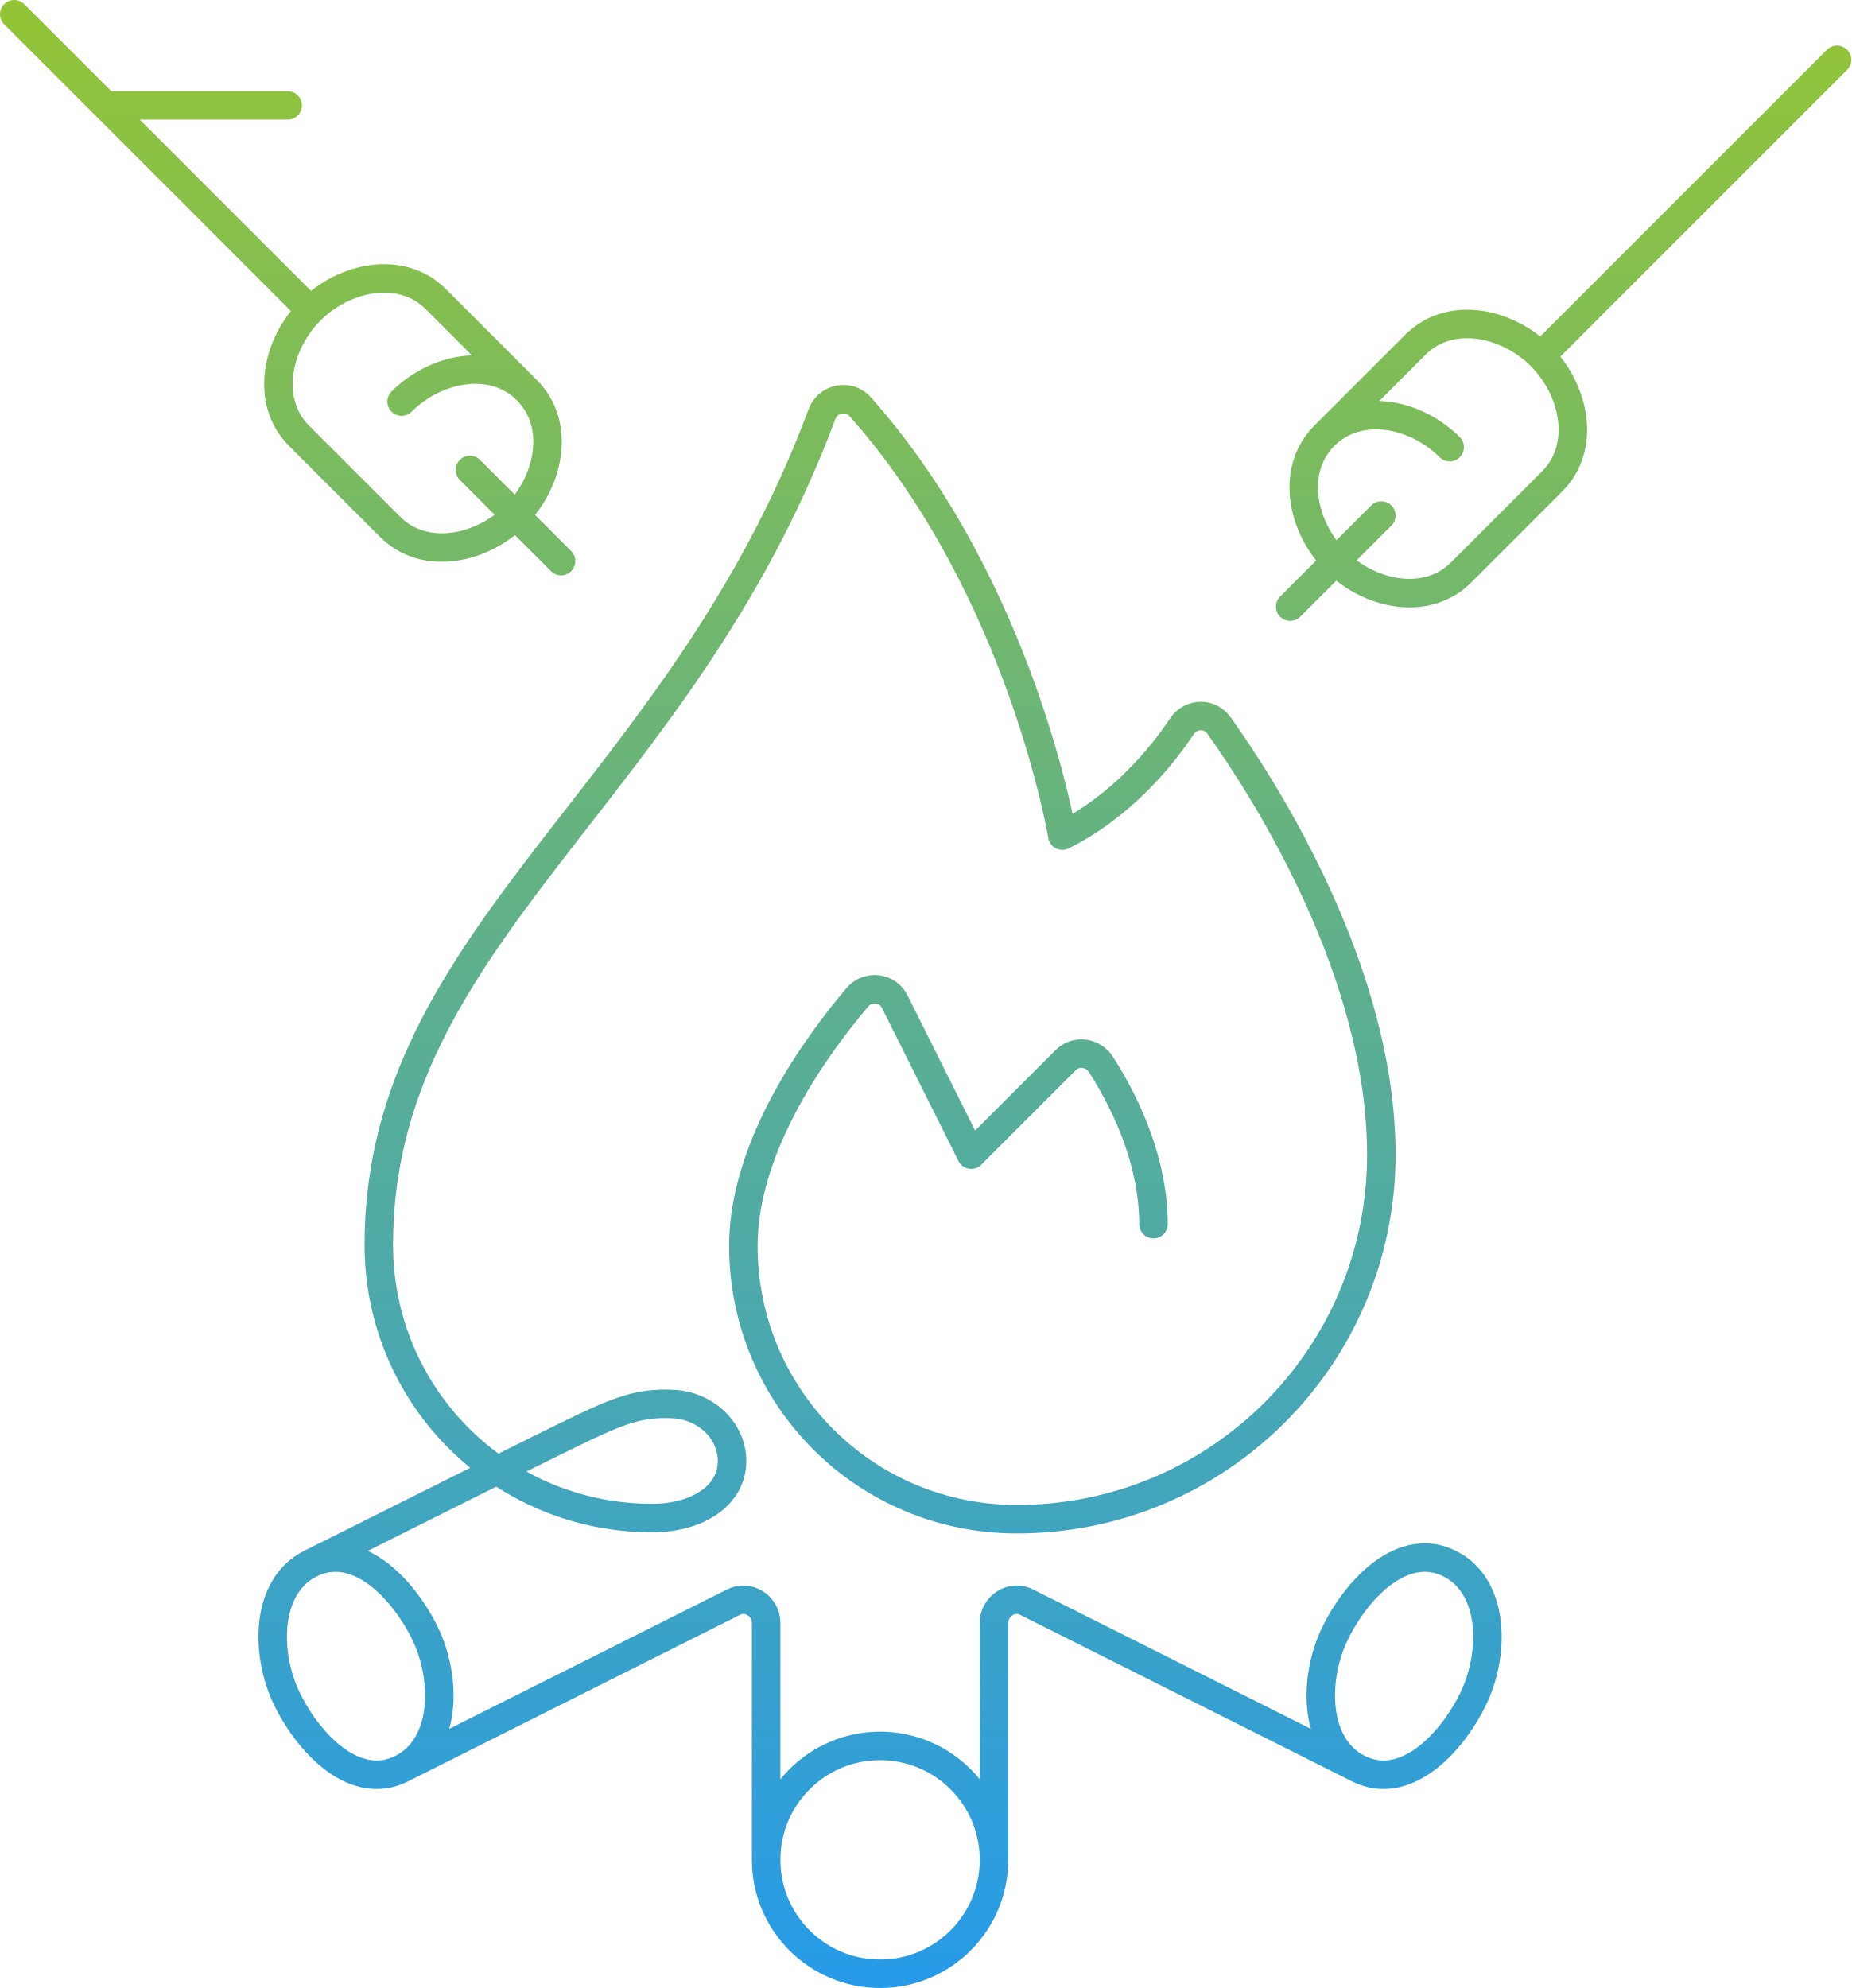
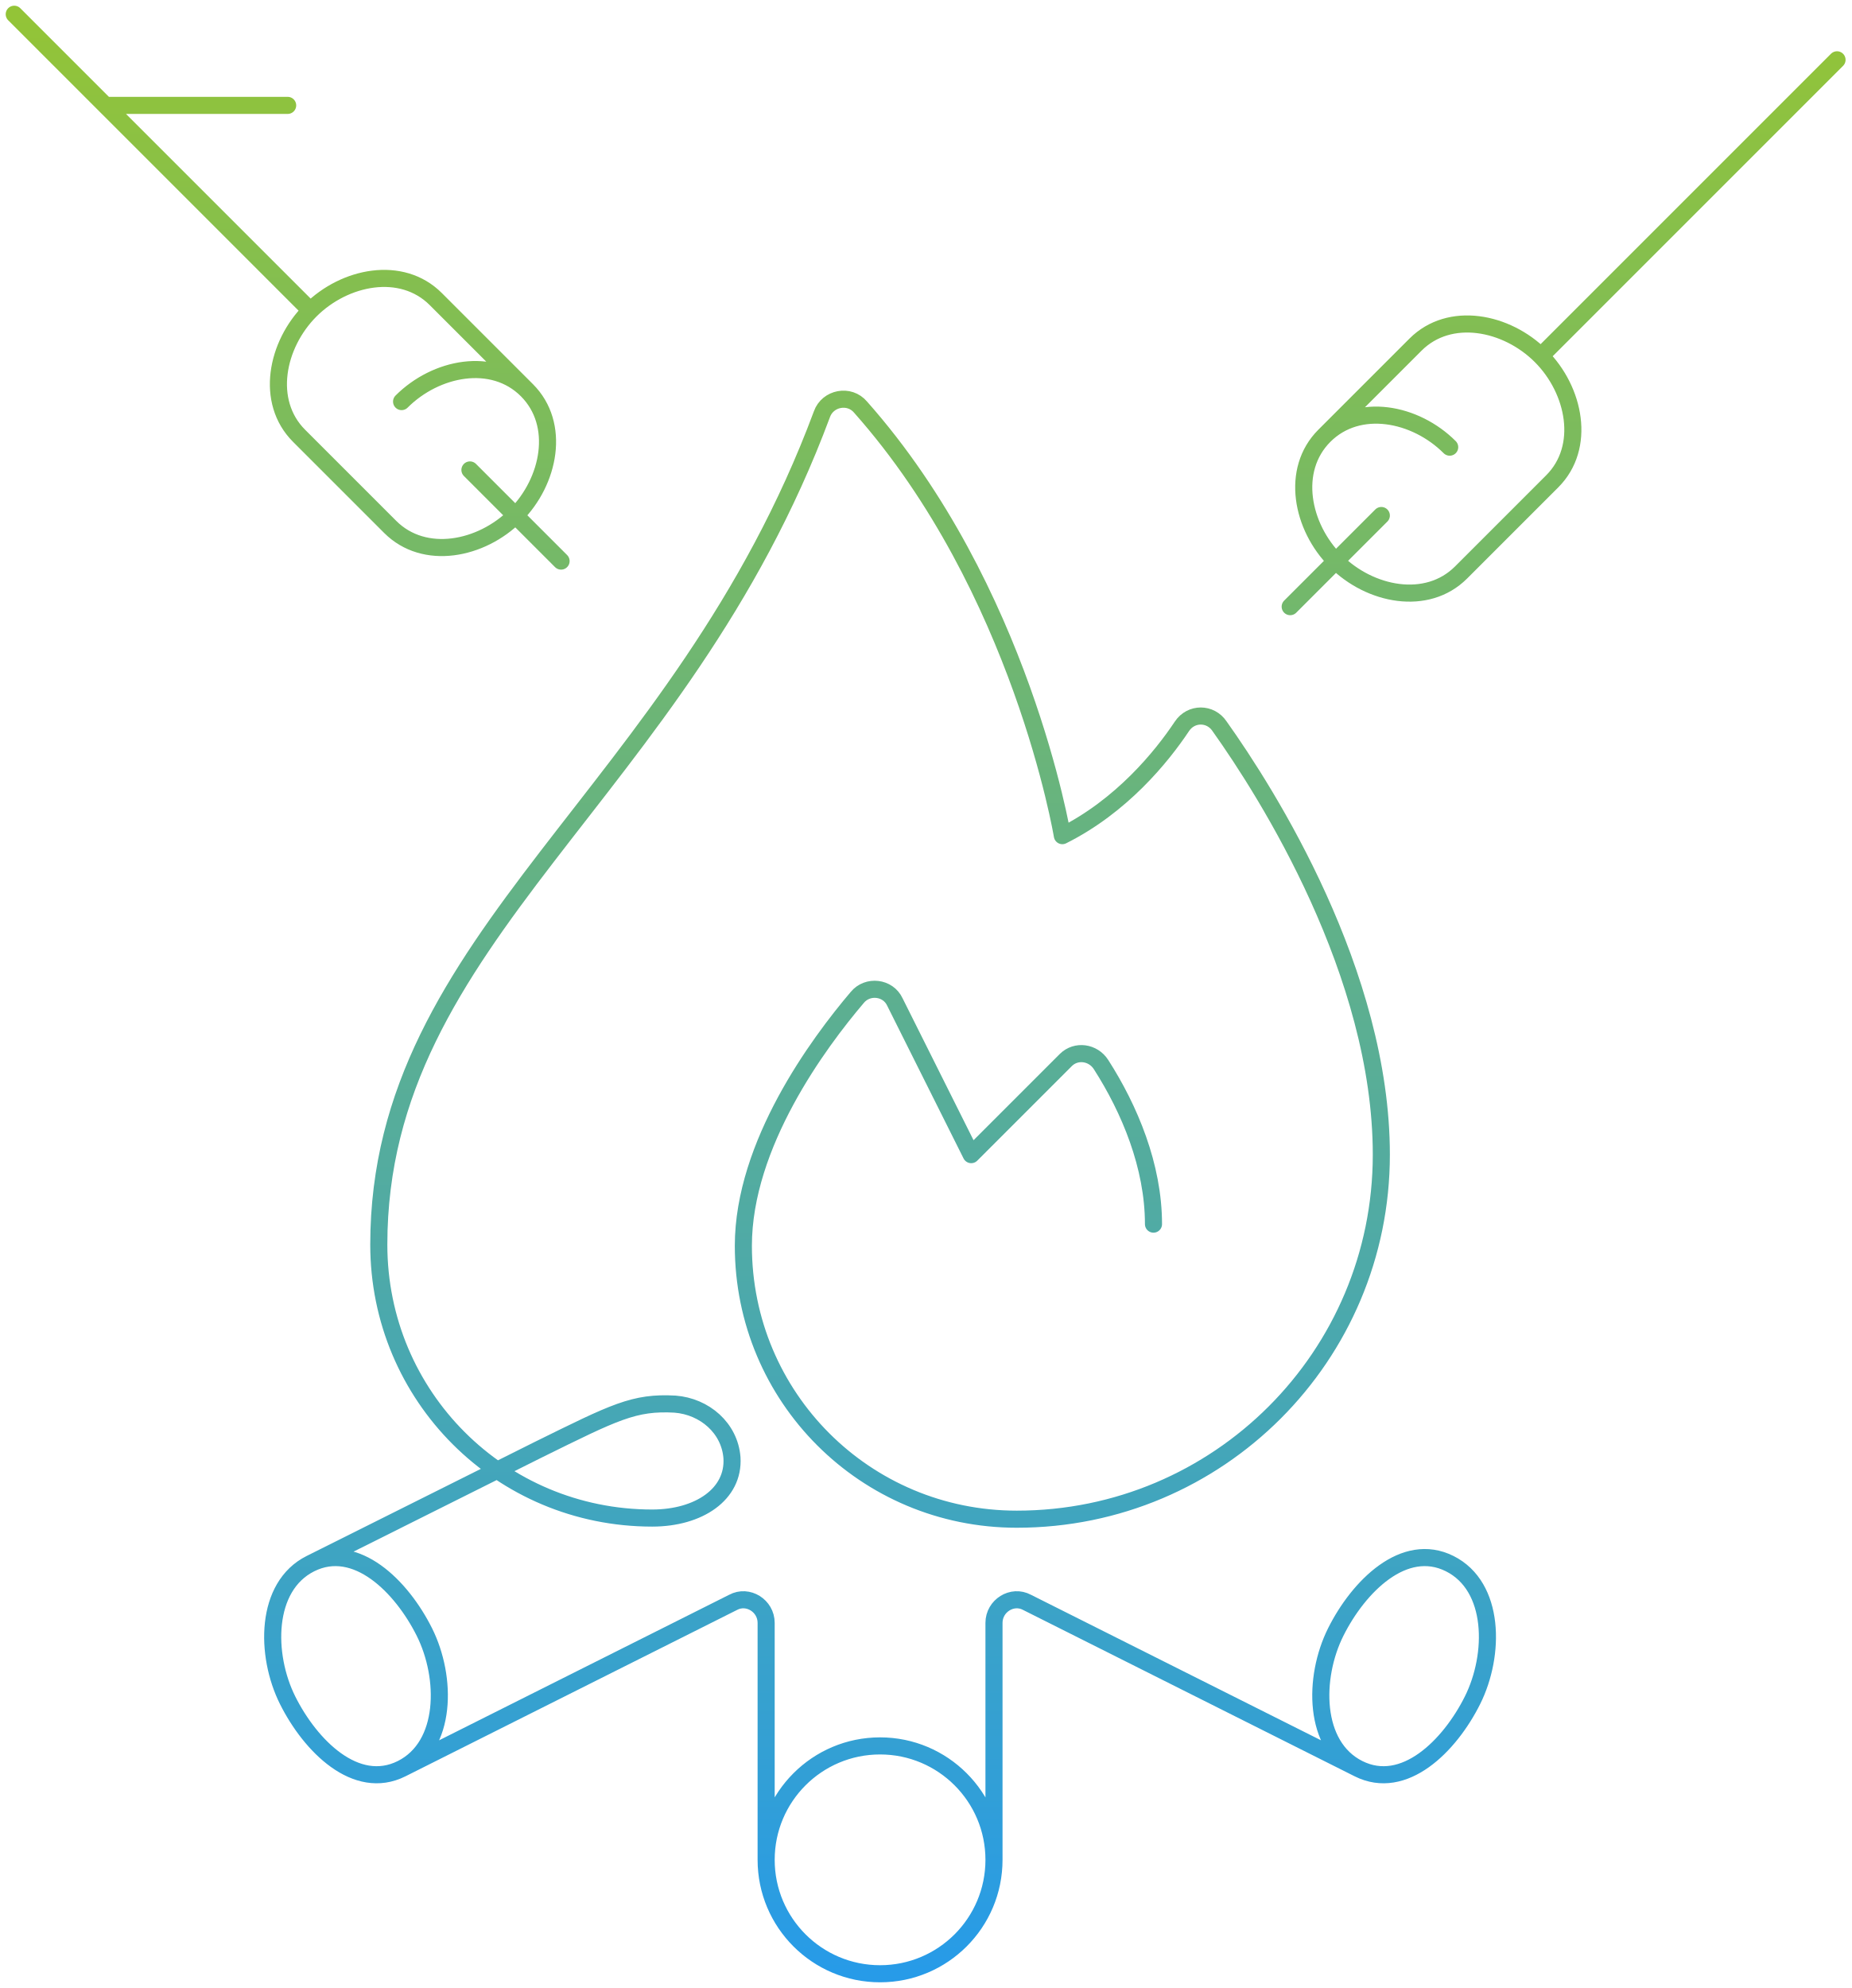
<svg xmlns="http://www.w3.org/2000/svg" preserveAspectRatio="xMidYMid meet" overflow="visible" style="display: block;" viewBox="0 0 162.5 174.5" fill="none">
-   <path id="apply-style-here" d="M1.25 1.25L27.25 27.25M27.25 27.25C30.25 24.25 35.25 23.25 38.25 26.25L46.25 34.25M27.25 27.25C24.25 30.25 23.25 35.25 26.25 38.25L34.25 46.25C37.25 49.25 42.25 48.25 45.25 45.25C48.25 42.25 49.25 37.25 46.25 34.25M9.25 9.25H25.25M46.25 34.25C43.25 31.25 38.25 32.25 35.25 35.25M41.25 41.25L49.25 49.25M161.25 5.25L135.25 31.25M135.25 31.25C132.25 28.25 127.25 27.25 124.25 30.25L116.25 38.25M135.25 31.25C138.25 34.25 139.25 39.25 136.25 42.25L128.25 50.25C125.25 53.25 120.25 52.25 117.25 49.25C114.25 46.25 113.25 41.25 116.25 38.25M116.25 38.25C119.25 35.25 124.25 36.25 127.25 39.25M121.25 45.25L113.25 53.25M27.25 137.25L47.25 127.25C53.95 123.95 55.65 123.05 59.25 123.25C61.85 123.45 64.05 125.35 64.25 127.95C64.45 131.15 61.35 133.25 57.25 133.25C43.95 133.25 33.25 122.55 33.25 109.25C33.25 82.05 59.65 69.95 72.15 36.35C72.65 34.95 74.55 34.55 75.55 35.75C89.65 51.65 93.25 73.35 93.25 73.35C98.45 70.75 101.95 66.45 103.75 63.75C104.55 62.55 106.25 62.55 107.05 63.75C111.25 69.65 121.25 85.45 121.25 101.35C121.25 119.05 106.95 133.35 89.25 133.35C75.95 133.35 65.25 122.65 65.25 109.35C65.25 100.45 71.85 91.55 75.25 87.55C76.15 86.45 77.95 86.65 78.55 87.95L85.25 101.35L93.55 93.05C94.45 92.15 95.95 92.35 96.65 93.45C99.15 97.35 101.25 102.35 101.25 107.45M27.25 137.25C23.25 139.25 23.25 145.25 25.25 149.25C27.25 153.25 31.25 157.25 35.25 155.25M27.25 137.25C31.25 135.25 35.25 139.25 37.25 143.25C39.25 147.25 39.25 153.25 35.25 155.25M67.25 163.25V142.45C67.25 140.95 65.65 139.95 64.35 140.65L35.25 155.25M67.25 163.25C67.25 168.773 71.727 173.25 77.25 173.25C82.773 173.25 87.25 168.773 87.25 163.25M67.25 163.25C67.25 157.727 71.727 153.25 77.25 153.25C82.773 153.25 87.25 157.727 87.25 163.25M119.25 155.25L90.15 140.65C88.85 139.95 87.25 140.95 87.25 142.45V163.25M119.25 155.25C123.25 157.25 127.25 153.25 129.25 149.25C131.25 145.25 131.25 139.25 127.25 137.25C123.25 135.25 119.25 139.25 117.25 143.25C115.25 147.25 115.25 153.25 119.25 155.25Z" stroke="url(#paint0_linear_0_4)" stroke-width="2.5" stroke-miterlimit="10" stroke-linecap="round" stroke-linejoin="round" />
+   <path id="apply-style-here" d="M1.25 1.25L27.25 27.25M27.25 27.25C30.25 24.25 35.25 23.25 38.25 26.25L46.25 34.25M27.25 27.25C24.25 30.25 23.25 35.25 26.25 38.25L34.25 46.25C37.25 49.25 42.25 48.25 45.25 45.25C48.25 42.25 49.25 37.25 46.25 34.25M9.25 9.25H25.25M46.25 34.25C43.25 31.25 38.25 32.25 35.25 35.25M41.25 41.25L49.25 49.25M161.25 5.25L135.25 31.25M135.25 31.25C132.25 28.25 127.25 27.25 124.25 30.25L116.25 38.25M135.25 31.25C138.25 34.25 139.25 39.25 136.25 42.25L128.25 50.25C125.25 53.25 120.25 52.25 117.25 49.25C114.25 46.25 113.25 41.25 116.25 38.25M116.25 38.25C119.25 35.25 124.25 36.25 127.25 39.25M121.25 45.25L113.25 53.25M27.25 137.25L47.25 127.25C53.95 123.95 55.65 123.05 59.25 123.25C61.85 123.45 64.05 125.35 64.25 127.95C64.45 131.15 61.35 133.25 57.25 133.25C43.95 133.25 33.25 122.55 33.25 109.25C33.25 82.05 59.65 69.95 72.15 36.35C72.65 34.95 74.55 34.55 75.55 35.75C89.65 51.65 93.25 73.35 93.25 73.35C98.45 70.75 101.95 66.45 103.75 63.75C104.55 62.55 106.25 62.55 107.05 63.75C111.25 69.65 121.25 85.45 121.25 101.35C121.25 119.05 106.95 133.35 89.25 133.35C75.95 133.35 65.25 122.65 65.25 109.35C65.25 100.45 71.85 91.55 75.25 87.55C76.15 86.45 77.95 86.65 78.55 87.95L85.25 101.35L93.55 93.05C94.45 92.15 95.95 92.35 96.65 93.45C99.15 97.35 101.25 102.35 101.25 107.45M27.25 137.25C23.25 139.25 23.25 145.25 25.25 149.25C27.25 153.25 31.25 157.25 35.25 155.25M27.25 137.25C31.25 135.25 35.25 139.25 37.25 143.25C39.25 147.25 39.25 153.25 35.25 155.25M67.25 163.25V142.45C67.25 140.95 65.65 139.95 64.35 140.65L35.25 155.25M67.25 163.25C67.25 168.773 71.727 173.25 77.25 173.25C82.773 173.25 87.25 168.773 87.25 163.25M67.25 163.25C67.25 157.727 71.727 153.25 77.25 153.25C82.773 153.25 87.25 157.727 87.25 163.25M119.25 155.25L90.15 140.65C88.85 139.95 87.25 140.95 87.25 142.45V163.25M119.25 155.25C123.25 157.25 127.25 153.25 129.25 149.25C131.25 145.25 131.25 139.25 127.25 137.25C123.25 135.25 119.25 139.25 117.25 143.25C115.25 147.25 115.25 153.25 119.25 155.25Z" stroke="url(#paint0_linear_0_4)" stroke-width="1.5" stroke-miterlimit="10" stroke-linecap="round" stroke-linejoin="round" />
  <defs>
    <linearGradient id="paint0_linear_0_4" x1="81.25" y1="1.25" x2="81.25" y2="173.25" gradientUnits="userSpaceOnUse">
      <stop stop-color="#93C437" />
      <stop offset="1" stop-color="#279BE8" />
    </linearGradient>
  </defs>
</svg>
